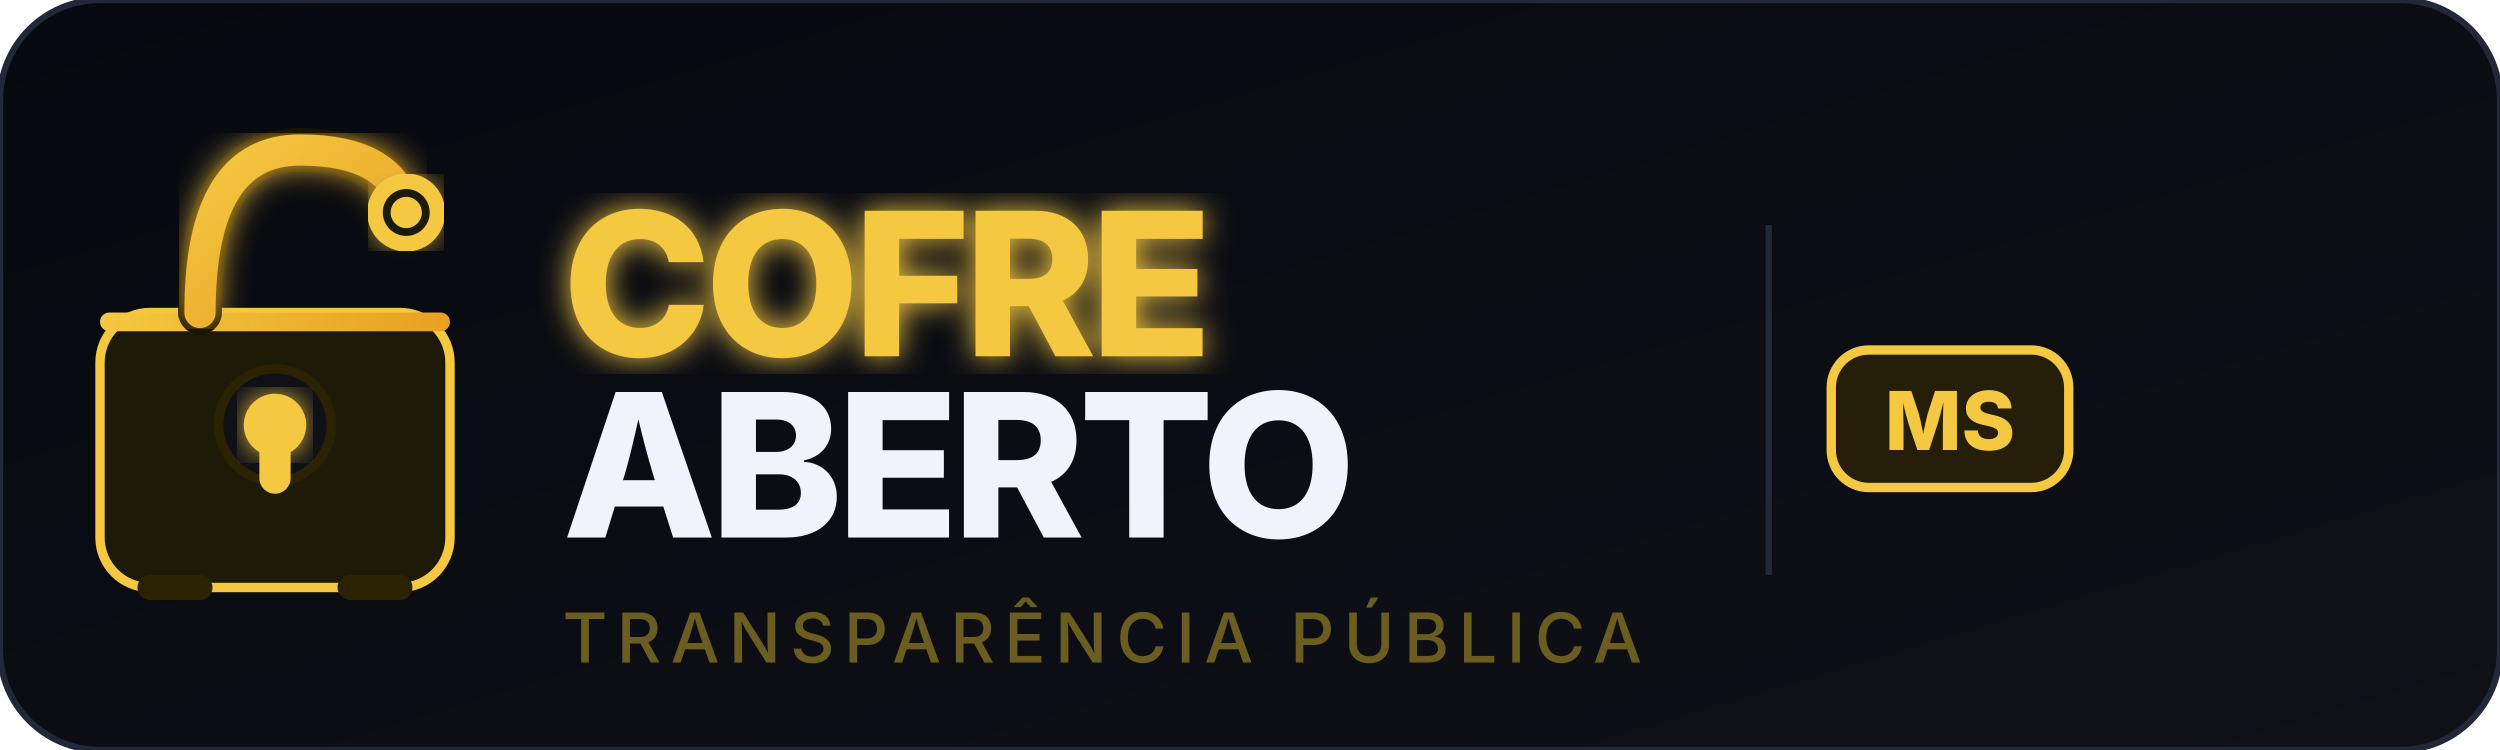
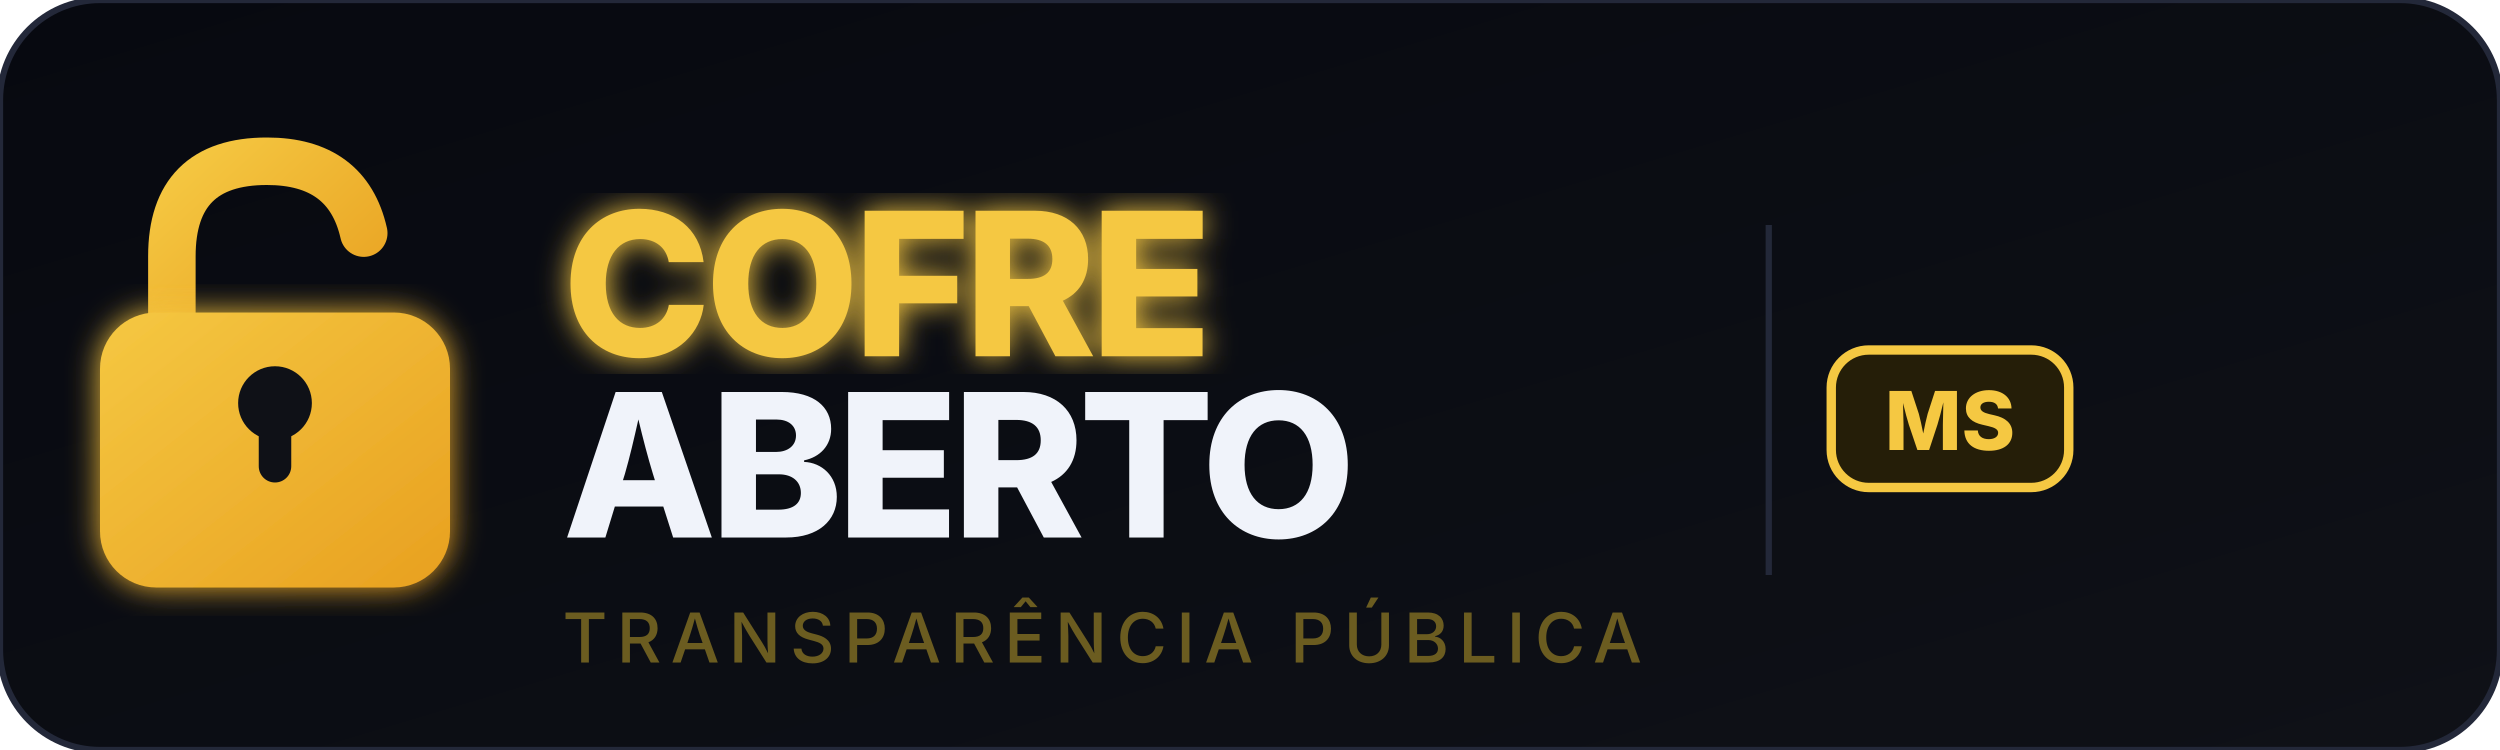
<svg xmlns="http://www.w3.org/2000/svg" viewBox="0 0 400 120" width="400" height="120">
  <defs>
    <linearGradient id="bg" x1="0%" y1="0%" x2="100%" y2="100%">
      <stop offset="0%" style="stop-color:#070910" />
      <stop offset="100%" style="stop-color:#0f1117" />
    </linearGradient>
    <linearGradient id="ambar" x1="0%" y1="0%" x2="100%" y2="100%">
      <stop offset="0%" style="stop-color:#f5c842" />
      <stop offset="100%" style="stop-color:#e8a020" />
    </linearGradient>
    <linearGradient id="ambarH" x1="0%" y1="0%" x2="100%" y2="0%">
      <stop offset="0%" style="stop-color:#f5c842" />
      <stop offset="100%" style="stop-color:#e8a020" />
    </linearGradient>
    <filter id="glow">
      <feGaussianBlur stdDeviation="2.5" result="blur" />
      <feMerge>
        <feMergeNode in="blur" />
        <feMergeNode in="SourceGraphic" />
      </feMerge>
    </filter>
  </defs>
  <rect width="400" height="120" rx="16" fill="url(#bg)" />
  <rect width="400" height="120" rx="16" fill="none" stroke="#232839" stroke-width="1" />
-   <rect x="16" y="50" width="56" height="44" rx="8" fill="#1d1a08" stroke="#f5c842" stroke-width="1.5" />
-   <rect x="16" y="50" width="56" height="3" rx="1.5" fill="url(#ambarH)" />
-   <path d="M 32 50 Q 32 24 48 24 Q 63 24 65 36" fill="none" stroke="#1a1400" stroke-width="7" stroke-linecap="round" />
-   <path d="M 32 50 Q 32 24 48 24 Q 63 24 65 34" fill="none" stroke="url(#ambar)" stroke-width="5" stroke-linecap="round" filter="url(#glow)" />
-   <circle cx="65" cy="34" r="5" fill="#1d1a08" stroke="#f5c842" stroke-width="2.5" filter="url(#glow)" />
-   <circle cx="65" cy="34" r="2.5" fill="#f5c842" />
-   <circle cx="44" cy="68" r="9" fill="#0f1117" stroke="#2a2200" stroke-width="1.5" />
-   <circle cx="44" cy="68" r="5" fill="#f5c842" filter="url(#glow)" />
-   <rect x="41.5" y="70" width="5" height="9" rx="2.5" fill="#f5c842" />
-   <rect x="22" y="92" width="12" height="4" rx="2" fill="#2a2200" />
-   <rect x="54" y="92" width="12" height="4" rx="2" fill="#2a2200" />
+   <path d="M 27.5 54 L 27.5 41 Q 27.5 25.8 42.7 25.8 Q 55.6 25.8 58.2 37.3" fill="none" stroke="url(#ambar)" stroke-width="7.6" stroke-linecap="round" />
+   <rect x="16" y="50" width="56" height="44" rx="9" fill="url(#ambar)" filter="url(#glow)" />
+   <circle cx="44" cy="64.5" r="5.9" fill="#0f1117" />
+   <rect x="41.4" y="66.5" width="5.2" height="10.7" rx="2.6" fill="#0f1117" />
  <text x="90" y="57" font-family="'Sora','Inter',system-ui,sans-serif" font-weight="800" font-size="32" letter-spacing="-1" fill="#f5c842" filter="url(#glow)">COFRE</text>
  <text x="90" y="86" font-family="'Sora','Inter',system-ui,sans-serif" font-weight="800" font-size="32" letter-spacing="-1" fill="#f0f3fa">ABERTO</text>
  <line x1="283" y1="36" x2="283" y2="92" stroke="#232839" stroke-width="1" />
  <rect x="293" y="56" width="38" height="22" rx="6" fill="#251e08" stroke="#f5c842" stroke-width="1.5" />
  <text x="312" y="72" font-family="'Sora','Inter',system-ui,sans-serif" font-weight="800" font-size="13" text-anchor="middle" fill="#f5c842">MS</text>
  <text x="90" y="106" font-family="'Inter',system-ui,sans-serif" font-weight="500" font-size="11" letter-spacing="1.5" fill="#6b5c20">TRANSPARÊNCIA PÚBLICA</text>
</svg>
